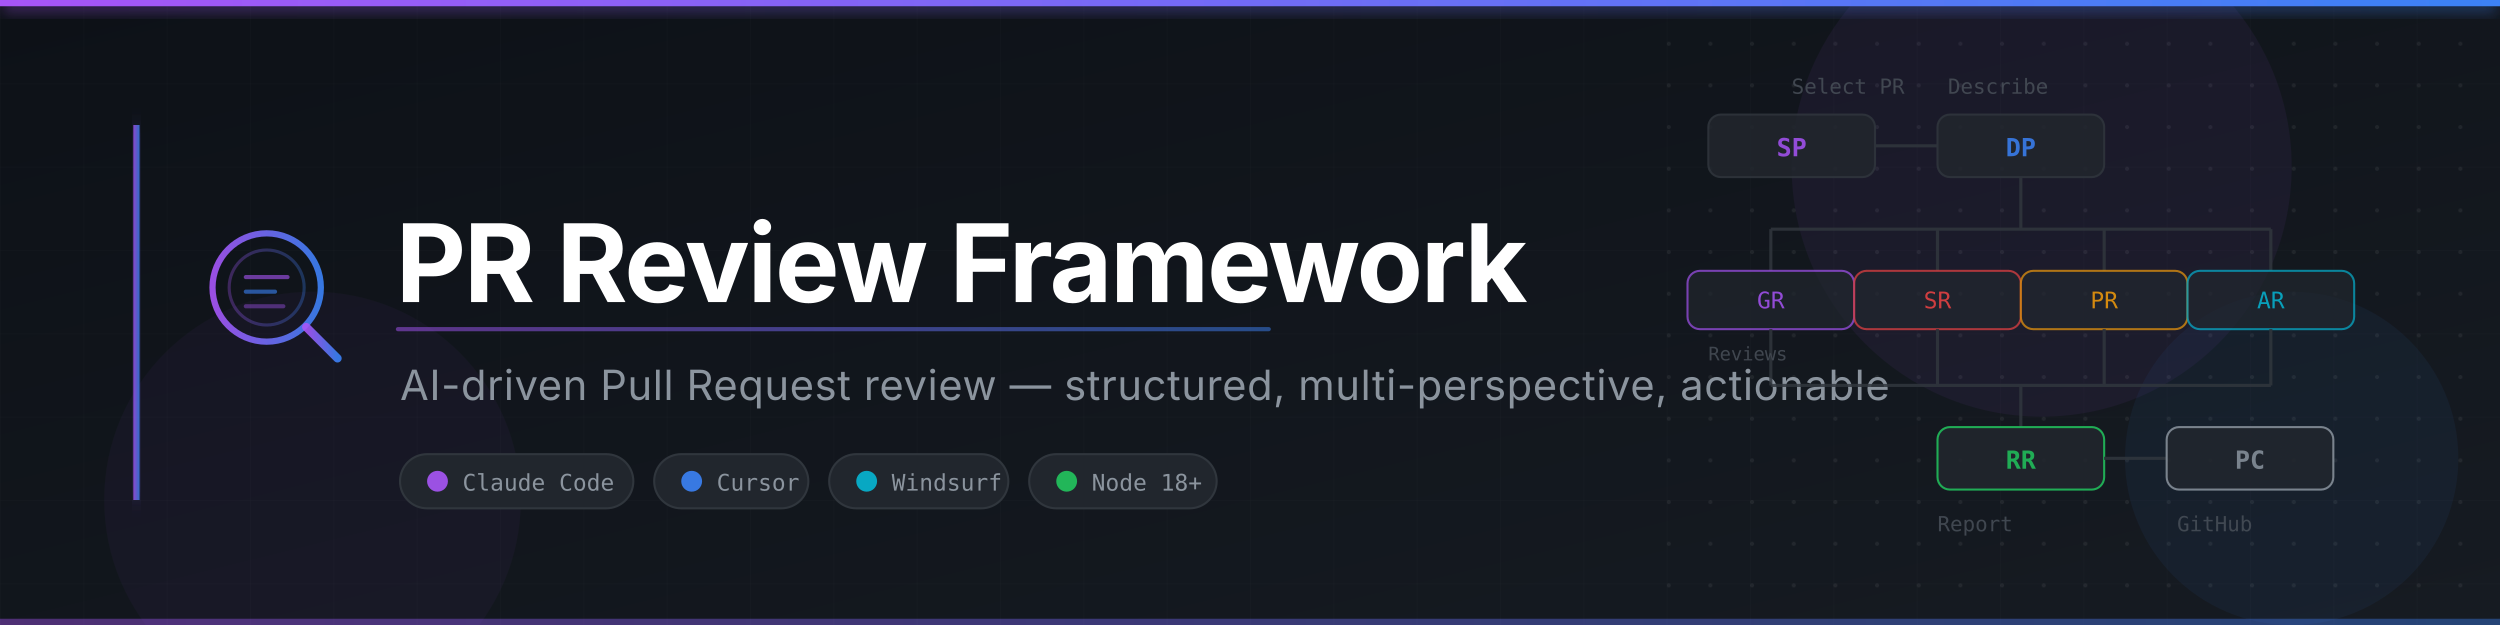
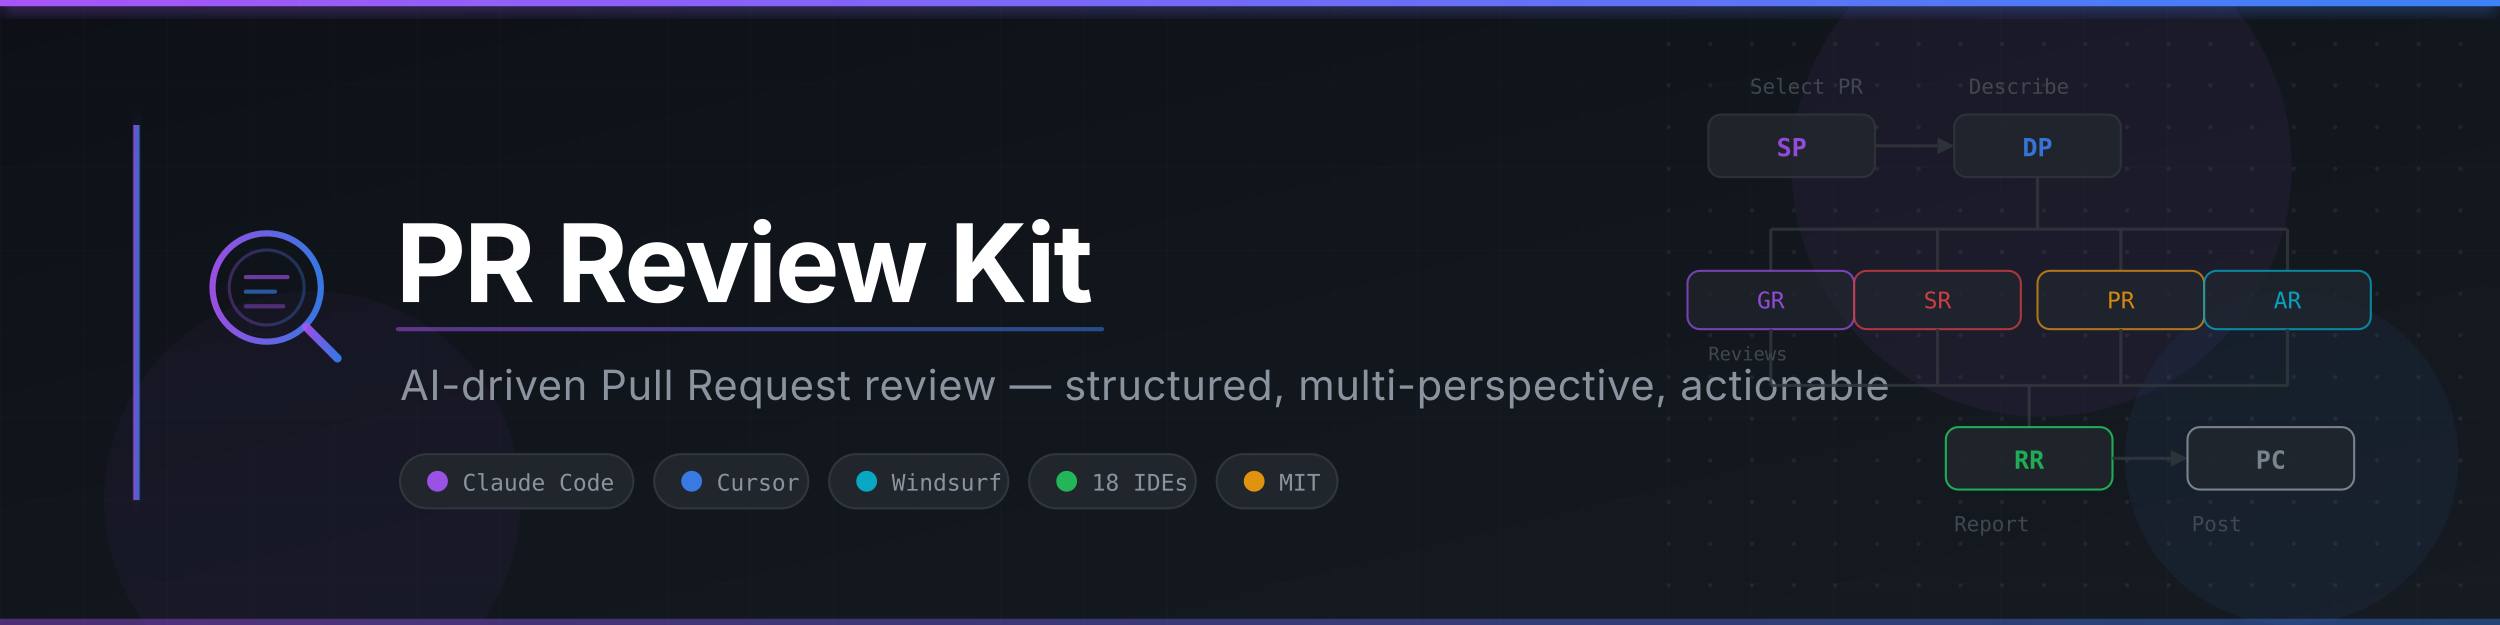
<svg xmlns="http://www.w3.org/2000/svg" width="1200" height="300" viewBox="0 0 1200 300">
  <defs>
    <linearGradient id="bg" x1="0%" y1="0%" x2="100%" y2="100%">
      <stop offset="0%" style="stop-color:#0d1117" />
      <stop offset="100%" style="stop-color:#161b22" />
    </linearGradient>
    <linearGradient id="accent" x1="0%" y1="0%" x2="100%" y2="0%">
      <stop offset="0%" style="stop-color:#a855f7" />
      <stop offset="100%" style="stop-color:#3b82f6" />
    </linearGradient>
    <filter id="glow" x="-20%" y="-200%" width="140%" height="500%">
      <feGaussianBlur stdDeviation="4" result="blur" />
      <feMerge>
        <feMergeNode in="blur" />
        <feMergeNode in="SourceGraphic" />
      </feMerge>
    </filter>
    <pattern id="grid" width="40" height="40" patternUnits="userSpaceOnUse">
      <path d="M 40 0 L 0 0 0 40" fill="none" stroke="#ffffff" stroke-width="0.3" opacity="0.04" />
    </pattern>
    <pattern id="dots" width="20" height="20" patternUnits="userSpaceOnUse">
      <circle cx="1" cy="1" r="1" fill="#ffffff" opacity="0.06" />
    </pattern>
  </defs>
  <rect width="1200" height="300" fill="url(#bg)" />
  <rect width="1200" height="300" fill="url(#grid)" />
  <rect x="800" y="0" width="400" height="300" fill="url(#dots)" />
  <circle cx="980" cy="80" r="120" fill="#a855f7" opacity="0.06" />
  <circle cx="1100" cy="220" r="80" fill="#3b82f6" opacity="0.06" />
  <circle cx="150" cy="240" r="100" fill="#a855f7" opacity="0.04" />
  <rect x="0" y="0" width="1200" height="3" fill="url(#accent)" filter="url(#glow)" />
  <rect x="64" y="60" width="3" height="180" fill="url(#accent)" opacity="0.8" filter="url(#glow)" />
  <g transform="translate(100, 110)">
    <circle cx="28" cy="28" r="26" fill="none" stroke="url(#accent)" stroke-width="3" opacity="0.9" />
    <circle cx="28" cy="28" r="18" fill="none" stroke="url(#accent)" stroke-width="1.5" opacity="0.3" />
    <line x1="47" y1="47" x2="62" y2="62" stroke="url(#accent)" stroke-width="4" stroke-linecap="round" opacity="0.9" />
    <line x1="18" y1="23" x2="38" y2="23" stroke="#a855f7" stroke-width="2" stroke-linecap="round" opacity="0.6" />
    <line x1="18" y1="30" x2="32" y2="30" stroke="#3b82f6" stroke-width="2" stroke-linecap="round" opacity="0.6" />
    <line x1="18" y1="37" x2="36" y2="37" stroke="#a855f7" stroke-width="2" stroke-linecap="round" opacity="0.4" />
  </g>
  <text x="190" y="145" font-family="-apple-system, BlinkMacSystemFont, 'Segoe UI', sans-serif" font-size="52" font-weight="700" letter-spacing="-1" fill="#ffffff">
-     PR Review Framework
+     PR Review Kit
  </text>
-   <rect x="190" y="157" width="420" height="2" fill="url(#accent)" opacity="0.5" rx="1" />
+   <rect x="190" y="157" width="340" height="2" fill="url(#accent)" opacity="0.5" rx="1" />
  <text x="192" y="192" font-family="-apple-system, BlinkMacSystemFont, 'Segoe UI', sans-serif" font-size="20" font-weight="400" fill="#8b949e" letter-spacing="0.3">
    AI-driven Pull Request review — structured, multi-perspective, actionable
  </text>
  <g transform="translate(192, 218)">
    <rect width="112" height="26" rx="13" fill="#21262d" stroke="#30363d" stroke-width="1" />
    <circle cx="18" cy="13" r="5" fill="#a855f7" opacity="0.9" />
    <text x="30" y="17.5" font-family="monospace" font-size="11" fill="#8b949e">Claude Code</text>
  </g>
  <g transform="translate(314, 218)">
    <rect width="74" height="26" rx="13" fill="#21262d" stroke="#30363d" stroke-width="1" />
    <circle cx="18" cy="13" r="5" fill="#3b82f6" opacity="0.9" />
    <text x="30" y="17.5" font-family="monospace" font-size="11" fill="#8b949e">Cursor</text>
  </g>
  <g transform="translate(398, 218)">
    <rect width="86" height="26" rx="13" fill="#21262d" stroke="#30363d" stroke-width="1" />
    <circle cx="18" cy="13" r="5" fill="#06b6d4" opacity="0.9" />
    <text x="30" y="17.5" font-family="monospace" font-size="11" fill="#8b949e">Windsurf</text>
  </g>
  <g transform="translate(494, 218)">
-     <rect width="90" height="26" rx="13" fill="#21262d" stroke="#30363d" stroke-width="1" />
+     <rect width="80" height="26" rx="13" fill="#21262d" stroke="#30363d" stroke-width="1" />
    <circle cx="18" cy="13" r="5" fill="#22c55e" opacity="0.9" />
-     <text x="30" y="17.5" font-family="monospace" font-size="11" fill="#8b949e">Node 18+</text>
+     <text x="30" y="17.5" font-family="monospace" font-size="11" fill="#8b949e">18 IDEs</text>
+   </g>
+   <g transform="translate(584, 218)">
+     <rect width="58" height="26" rx="13" fill="#21262d" stroke="#30363d" stroke-width="1" />
+     <circle cx="18" cy="13" r="5" fill="#f59e0b" opacity="0.9" />
+     <text x="30" y="17.5" font-family="monospace" font-size="11" fill="#8b949e">MIT</text>
  </g>
  <g transform="translate(820, 55)" opacity="0.85">
    <rect x="0" y="0" width="80" height="30" rx="6" fill="#21262d" stroke="#30363d" stroke-width="1" />
    <text x="40" y="20" text-anchor="middle" font-family="monospace" font-size="12" fill="#a855f7" font-weight="600">SP</text>
-     <line x1="80" y1="15" x2="110" y2="15" stroke="#30363d" stroke-width="1.5" marker-end="url(#arr)" />
-     <rect x="110" y="0" width="80" height="30" rx="6" fill="#21262d" stroke="#30363d" stroke-width="1" />
-     <text x="150" y="20" text-anchor="middle" font-family="monospace" font-size="12" fill="#3b82f6" font-weight="600">DP</text>
-     <line x1="150" y1="30" x2="150" y2="55" stroke="#30363d" stroke-width="1.5" />
-     <line x1="30" y1="55" x2="270" y2="55" stroke="#30363d" stroke-width="1.5" />
+     <line x1="80" y1="15" x2="110" y2="15" stroke="#30363d" stroke-width="1.5" />
+     <polygon points="110,11 118,15 110,19" fill="#30363d" />
+     <rect x="118" y="0" width="80" height="30" rx="6" fill="#21262d" stroke="#30363d" stroke-width="1" />
+     <text x="158" y="20" text-anchor="middle" font-family="monospace" font-size="12" fill="#3b82f6" font-weight="600">DP</text>
+     <line x1="158" y1="30" x2="158" y2="55" stroke="#30363d" stroke-width="1.5" />
+     <line x1="30" y1="55" x2="278" y2="55" stroke="#30363d" stroke-width="1.5" />
    <line x1="30" y1="55" x2="30" y2="75" stroke="#30363d" stroke-width="1.5" />
    <rect x="-10" y="75" width="80" height="28" rx="6" fill="#21262d" stroke="#a855f7" stroke-width="1" opacity="0.8" />
    <text x="30" y="93" text-anchor="middle" font-family="monospace" font-size="11" fill="#a855f7">GR</text>
    <line x1="110" y1="55" x2="110" y2="75" stroke="#30363d" stroke-width="1.5" />
    <rect x="70" y="75" width="80" height="28" rx="6" fill="#21262d" stroke="#ef4444" stroke-width="1" opacity="0.8" />
    <text x="110" y="93" text-anchor="middle" font-family="monospace" font-size="11" fill="#ef4444">SR</text>
-     <line x1="190" y1="55" x2="190" y2="75" stroke="#30363d" stroke-width="1.5" />
-     <rect x="150" y="75" width="80" height="28" rx="6" fill="#21262d" stroke="#f59e0b" stroke-width="1" opacity="0.8" />
-     <text x="190" y="93" text-anchor="middle" font-family="monospace" font-size="11" fill="#f59e0b">PR</text>
-     <line x1="270" y1="55" x2="270" y2="75" stroke="#30363d" stroke-width="1.5" />
-     <rect x="230" y="75" width="80" height="28" rx="6" fill="#21262d" stroke="#06b6d4" stroke-width="1" opacity="0.8" />
-     <text x="270" y="93" text-anchor="middle" font-family="monospace" font-size="11" fill="#06b6d4">AR</text>
+     <line x1="198" y1="55" x2="198" y2="75" stroke="#30363d" stroke-width="1.5" />
+     <rect x="158" y="75" width="80" height="28" rx="6" fill="#21262d" stroke="#f59e0b" stroke-width="1" opacity="0.8" />
+     <text x="198" y="93" text-anchor="middle" font-family="monospace" font-size="11" fill="#f59e0b">PR</text>
+     <line x1="278" y1="55" x2="278" y2="75" stroke="#30363d" stroke-width="1.5" />
+     <rect x="238" y="75" width="80" height="28" rx="6" fill="#21262d" stroke="#06b6d4" stroke-width="1" opacity="0.8" />
+     <text x="278" y="93" text-anchor="middle" font-family="monospace" font-size="11" fill="#06b6d4">AR</text>
    <line x1="30" y1="103" x2="30" y2="130" stroke="#30363d" stroke-width="1.5" />
    <line x1="110" y1="103" x2="110" y2="130" stroke="#30363d" stroke-width="1.5" />
-     <line x1="190" y1="103" x2="190" y2="130" stroke="#30363d" stroke-width="1.5" />
-     <line x1="270" y1="103" x2="270" y2="130" stroke="#30363d" stroke-width="1.5" />
-     <line x1="30" y1="130" x2="270" y2="130" stroke="#30363d" stroke-width="1.5" />
-     <line x1="150" y1="130" x2="150" y2="150" stroke="#30363d" stroke-width="1.5" />
-     <rect x="110" y="150" width="80" height="30" rx="6" fill="#21262d" stroke="#22c55e" stroke-width="1" />
-     <text x="150" y="170" text-anchor="middle" font-family="monospace" font-size="12" fill="#22c55e" font-weight="600">RR</text>
-     <line x1="190" y1="165" x2="220" y2="165" stroke="#30363d" stroke-width="1.5" />
-     <rect x="220" y="150" width="80" height="30" rx="6" fill="#21262d" stroke="#8b949e" stroke-width="1" />
-     <text x="260" y="170" text-anchor="middle" font-family="monospace" font-size="12" fill="#8b949e" font-weight="600">PC</text>
-     <text x="40" y="-10" font-family="monospace" font-size="10" fill="#484f58">Select PR</text>
-     <text x="115" y="-10" font-family="monospace" font-size="10" fill="#484f58">Describe</text>
+     <line x1="198" y1="103" x2="198" y2="130" stroke="#30363d" stroke-width="1.5" />
+     <line x1="278" y1="103" x2="278" y2="130" stroke="#30363d" stroke-width="1.5" />
+     <line x1="30" y1="130" x2="278" y2="130" stroke="#30363d" stroke-width="1.5" />
+     <line x1="154" y1="130" x2="154" y2="150" stroke="#30363d" stroke-width="1.5" />
+     <rect x="114" y="150" width="80" height="30" rx="6" fill="#21262d" stroke="#22c55e" stroke-width="1" />
+     <text x="154" y="170" text-anchor="middle" font-family="monospace" font-size="12" fill="#22c55e" font-weight="600">RR</text>
+     <line x1="194" y1="165" x2="222" y2="165" stroke="#30363d" stroke-width="1.5" />
+     <polygon points="222,161 230,165 222,169" fill="#30363d" />
+     <rect x="230" y="150" width="80" height="30" rx="6" fill="#21262d" stroke="#8b949e" stroke-width="1" />
+     <text x="270" y="170" text-anchor="middle" font-family="monospace" font-size="12" fill="#8b949e" font-weight="600">PC</text>
+     <text x="20" y="-10" font-family="monospace" font-size="10" fill="#484f58">Select PR</text>
+     <text x="125" y="-10" font-family="monospace" font-size="10" fill="#484f58">Describe</text>
    <text x="0" y="118" font-family="monospace" font-size="9" fill="#484f58">Reviews</text>
-     <text x="110" y="200" font-family="monospace" font-size="10" fill="#484f58">Report</text>
-     <text x="225" y="200" font-family="monospace" font-size="10" fill="#484f58">GitHub</text>
+     <text x="118" y="200" font-family="monospace" font-size="10" fill="#484f58">Report</text>
+     <text x="232" y="200" font-family="monospace" font-size="10" fill="#484f58">Post</text>
  </g>
  <rect x="0" y="297" width="1200" height="3" fill="url(#accent)" opacity="0.4" />
</svg>
